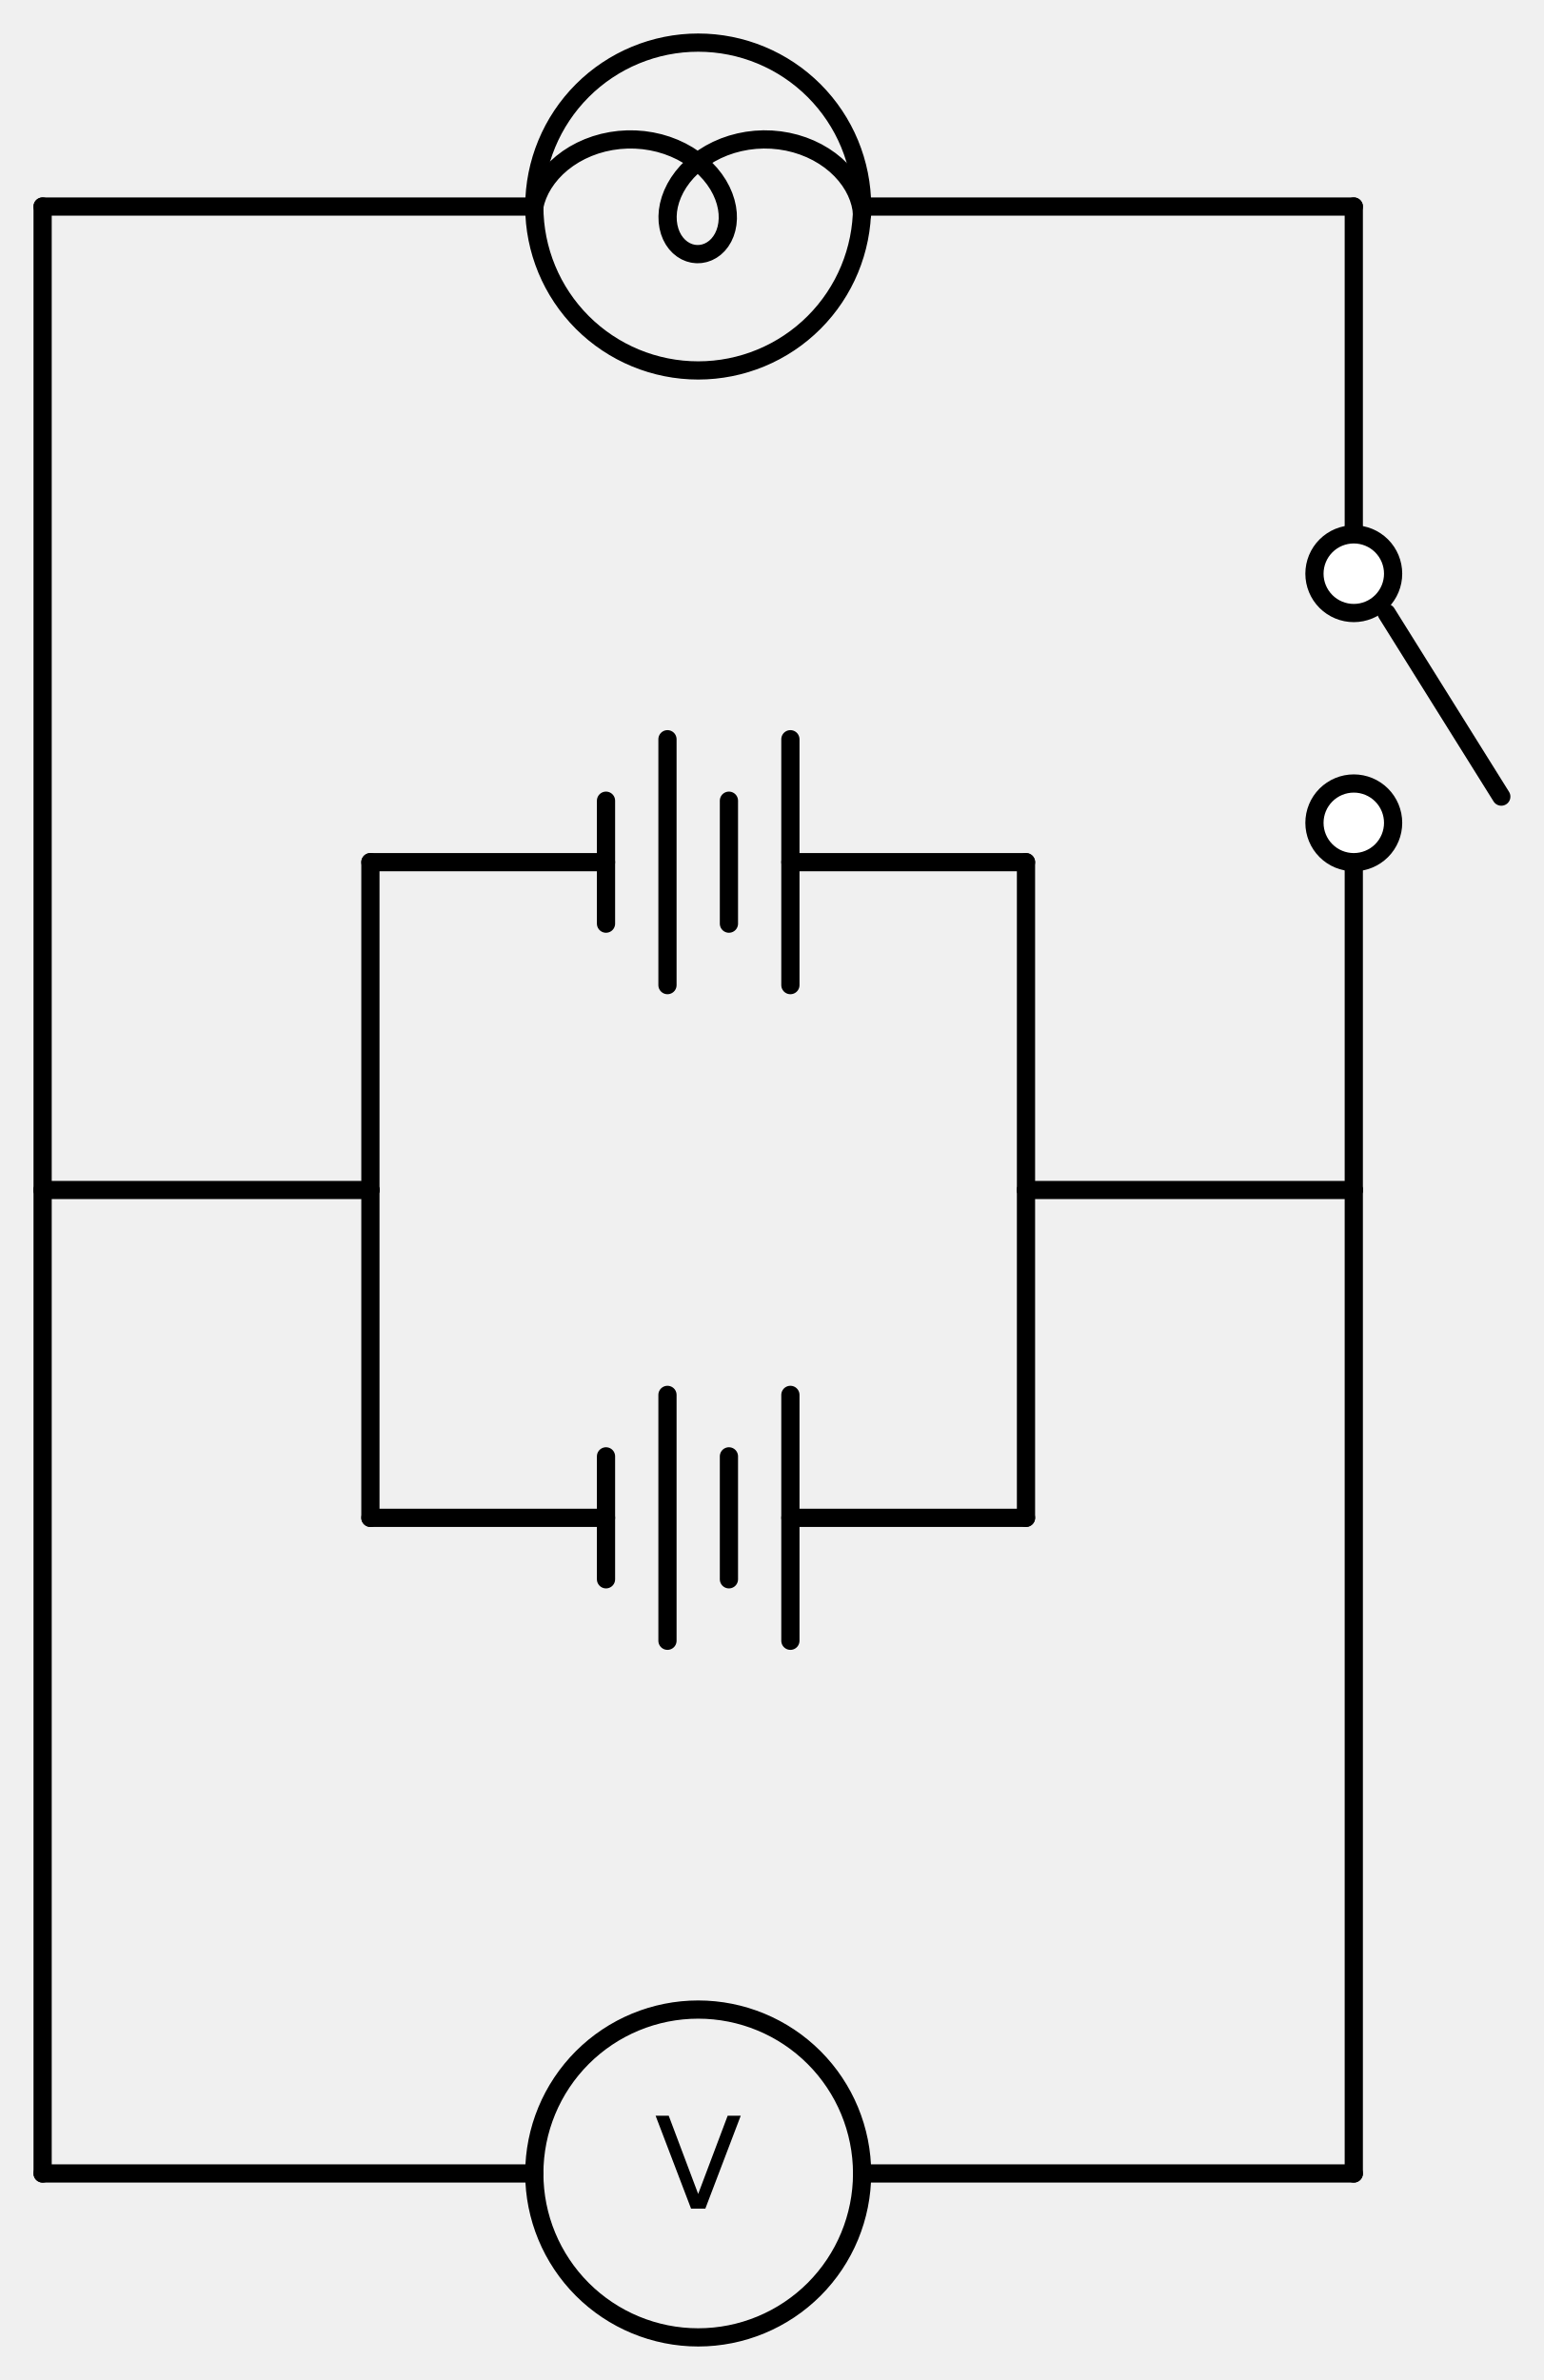
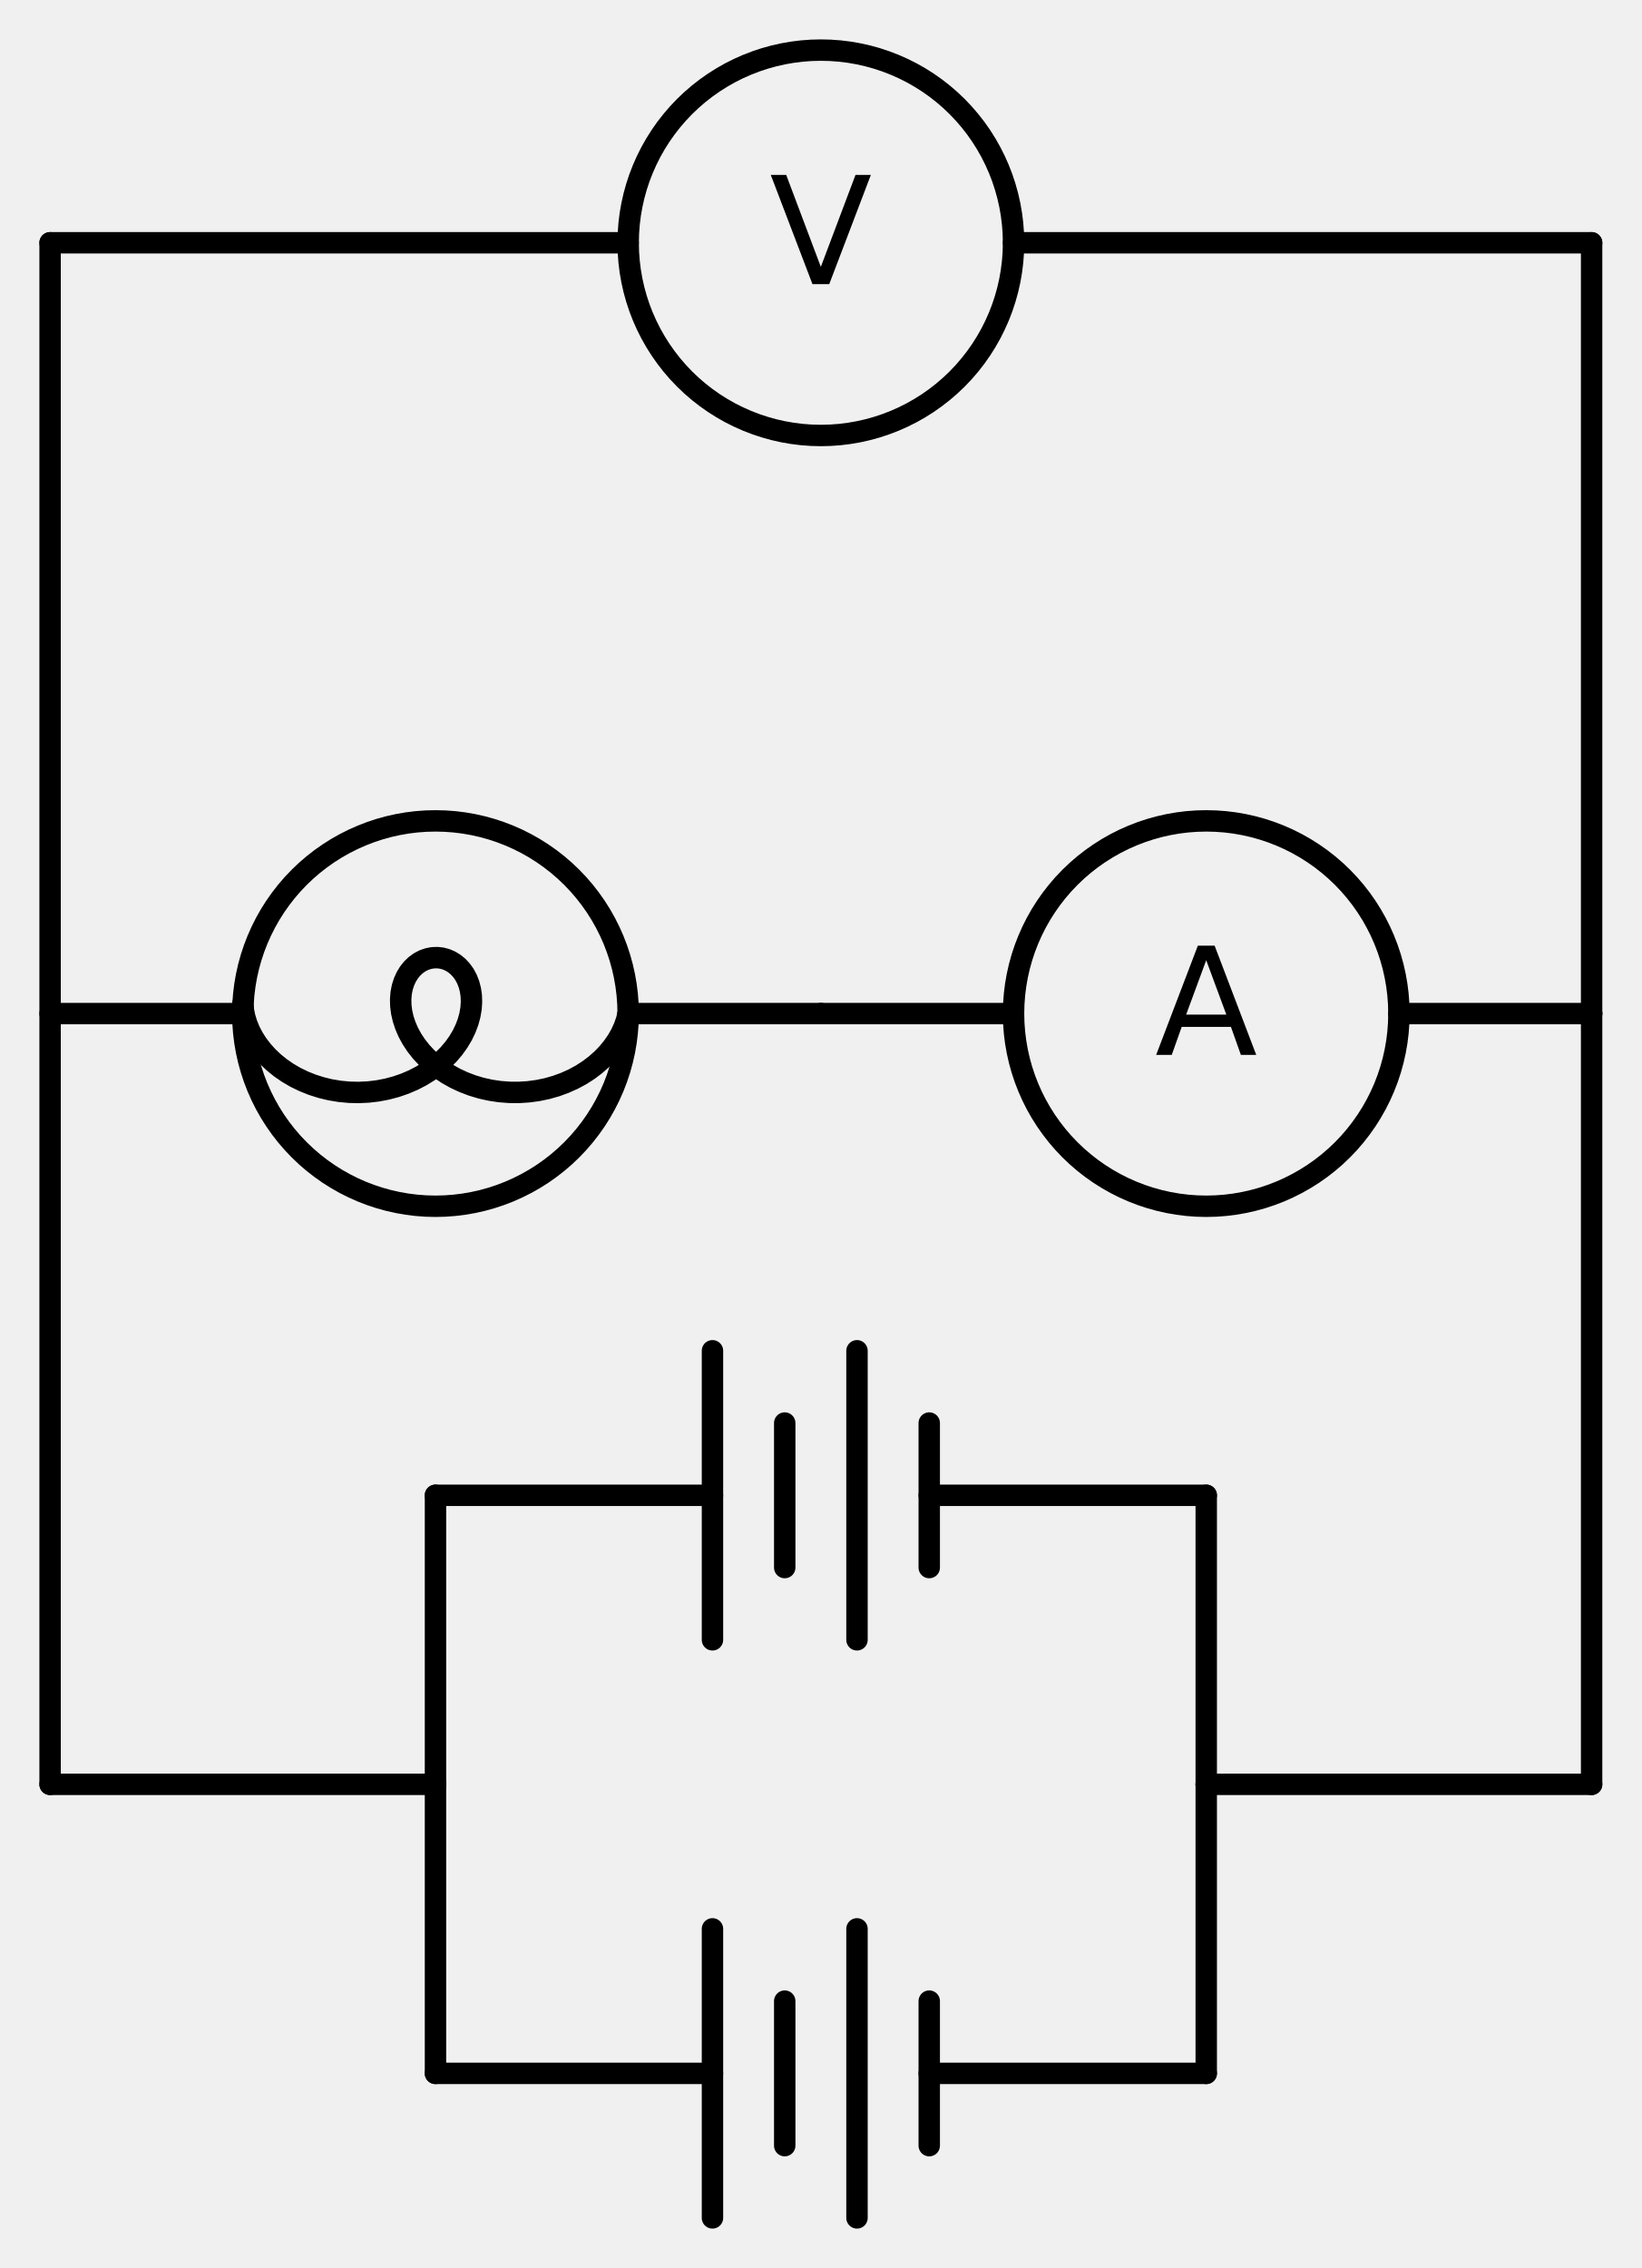
- <svg xmlns="http://www.w3.org/2000/svg" xmlns:xlink="http://www.w3.org/1999/xlink" width="169.56pt" height="261.36pt" viewBox="0 0 169.56 261.36" version="1.1">
+ <svg xmlns="http://www.w3.org/2000/svg" xmlns:xlink="http://www.w3.org/1999/xlink" width="153.36pt" height="211.86pt" viewBox="0 0 153.36 211.86" version="1.1">
  <defs>
    <style type="text/css">*{stroke-linejoin: round; stroke-linecap: butt}</style>
  </defs>
  <g id="figure_1">
    <g id="patch_1">
-       <path d="M 0 261.36  L 169.56 261.36  L 169.56 0  L 0 0  L 0 261.36  z " style="fill: none" />
+       <path d="M 0 211.86  L 153.36 211.86  L 153.36 0  L 0 0  L 0 211.86  z " style="fill: none" />
    </g>
    <g id="axes_1">
      <g id="patch_2">
-         <path d="M 76.68 40.68  C 81.454 40.68 86.032 38.783 89.408 35.408  C 92.783 32.032 94.68 27.454 94.68 22.68  C 94.68 17.906 92.783 13.328 89.408 9.952  C 86.032 6.577 81.454 4.68 76.68 4.68  C 71.906 4.68 67.328 6.577 63.952 9.952  C 60.577 13.328 58.68 17.906 58.68 22.68  C 58.68 27.454 60.577 32.032 63.952 35.408  C 67.328 38.783 71.906 40.68 76.68 40.68  L 76.68 40.68  z " clip-path="url(#paab51ec553)" style="fill: none; stroke: #000000; stroke-width: 2; stroke-linejoin: miter" />
+         <path d="M 112.68 112.68  C 117.454 112.68 122.032 110.783 125.408 107.408  C 128.783 104.032 130.68 99.454 130.68 94.68  C 130.68 89.906 128.783 85.328 125.408 81.952  C 122.032 78.577 117.454 76.68 112.68 76.68  C 107.906 76.68 103.328 78.577 99.952 81.952  C 96.577 85.328 94.68 89.906 94.68 94.68  C 94.68 99.454 96.577 104.032 99.952 107.408  C 103.328 110.783 107.906 112.68 112.68 112.68  L 112.68 112.68  z " clip-path="url(#p691d243733)" style="fill: none; stroke: #000000; stroke-width: 2; stroke-linejoin: miter" />
      </g>
      <g id="patch_3">
-         <path d="M 76.68 256.68  C 81.454 256.68 86.032 254.783 89.408 251.408  C 92.783 248.032 94.68 243.454 94.68 238.68  C 94.68 233.906 92.783 229.328 89.408 225.952  C 86.032 222.577 81.454 220.68 76.68 220.68  C 71.906 220.68 67.328 222.577 63.952 225.952  C 60.577 229.328 58.68 233.906 58.68 238.68  C 58.68 243.454 60.577 248.032 63.952 251.408  C 67.328 254.783 71.906 256.68 76.68 256.68  L 76.68 256.68  z " clip-path="url(#paab51ec553)" style="fill: none; stroke: #000000; stroke-width: 2; stroke-linejoin: miter" />
+         <path d="M 40.68 112.68  C 45.454 112.68 50.032 110.783 53.408 107.408  C 56.783 104.032 58.68 99.454 58.68 94.68  C 58.68 89.906 56.783 85.328 53.408 81.952  C 50.032 78.577 45.454 76.68 40.68 76.68  C 35.906 76.68 31.328 78.577 27.952 81.952  C 24.577 85.328 22.68 89.906 22.68 94.68  C 22.68 99.454 24.577 104.032 27.952 107.408  C 31.328 110.783 35.906 112.68 40.68 112.68  L 40.68 112.68  z " clip-path="url(#p691d243733)" style="fill: none; stroke: #000000; stroke-width: 2; stroke-linejoin: miter" />
+       </g>
+       <g id="patch_4">
+         <path d="M 76.68 40.68  C 81.454 40.68 86.032 38.783 89.408 35.408  C 92.783 32.032 94.68 27.454 94.68 22.68  C 94.68 17.906 92.783 13.328 89.408 9.952  C 86.032 6.577 81.454 4.68 76.68 4.68  C 71.906 4.68 67.328 6.577 63.952 9.952  C 60.577 13.328 58.68 17.906 58.68 22.68  C 58.68 27.454 60.577 32.032 63.952 35.408  C 67.328 38.783 71.906 40.68 76.68 40.68  L 76.68 40.68  z " clip-path="url(#p691d243733)" style="fill: none; stroke: #000000; stroke-width: 2; stroke-linejoin: miter" />
      </g>
      <g id="line2d_1">
-         <path d="M 4.68 22.68  L 58.68 22.68  L 58.68 22.68  M 94.68 22.68  L 94.68 22.68  L 148.68 22.68  " clip-path="url(#paab51ec553)" style="fill: none; stroke: #000000; stroke-width: 2; stroke-linecap: round" />
+         <path d="M 4.68 166.68  L 22.68 166.68  L 40.68 166.68  " clip-path="url(#p691d243733)" style="fill: none; stroke: #000000; stroke-width: 2; stroke-linecap: round" />
      </g>
      <g id="line2d_2">
-         <path d="M 58.68 22.68  L 58.836 22.054  L 59.057 21.424  L 59.344 20.796  L 59.697 20.175  L 60.114 19.57  L 60.592 18.984  L 61.131 18.425  L 61.727 17.898  L 62.375 17.408  L 63.073 16.959  L 63.815 16.558  L 64.597 16.207  L 65.412 15.91  L 66.255 15.67  L 67.121 15.49  L 68.002 15.371  L 68.892 15.314  L 69.785 15.321  L 70.674 15.39  L 71.552 15.522  L 72.414 15.714  L 73.252 15.966  L 74.061 16.274  L 74.835 16.635  L 75.568 17.046  L 76.256 17.503  L 76.895 18.002  L 77.479 18.536  L 78.006 19.101  L 78.472 19.691  L 78.876 20.3  L 79.215 20.922  L 79.489 21.552  L 79.697 22.181  L 79.84 22.806  L 79.918 23.418  L 79.933 24.012  L 79.887 24.582  L 79.783 25.122  L 79.624 25.627  L 79.415 26.092  L 79.159 26.512  L 78.863 26.883  L 78.53 27.201  L 78.166 27.463  L 77.779 27.666  L 77.373 27.809  L 76.956 27.89  L 76.533 27.908  L 76.112 27.863  L 75.699 27.755  L 75.301 27.586  L 74.923 27.356  L 74.572 27.07  L 74.254 26.728  L 73.974 26.336  L 73.738 25.896  L 73.55 25.413  L 73.415 24.892  L 73.335 24.339  L 73.316 23.758  L 73.357 23.155  L 73.463 22.537  L 73.634 21.91  L 73.871 21.279  L 74.173 20.652  L 74.54 20.035  L 74.971 19.433  L 75.464 18.853  L 76.016 18.301  L 76.624 17.782  L 77.285 17.301  L 77.993 16.863  L 78.745 16.473  L 79.535 16.134  L 80.357 15.85  L 81.206 15.624  L 82.075 15.457  L 82.959 15.352  L 83.85 15.31  L 84.743 15.331  L 85.63 15.415  L 86.505 15.56  L 87.362 15.767  L 88.194 16.032  L 88.995 16.352  L 89.76 16.725  L 90.484 17.148  L 91.161 17.614  L 91.787 18.121  L 92.358 18.663  L 92.871 19.234  L 93.324 19.829  L 93.713 20.442  L 94.037 21.067  L 94.296 21.697  L 94.489 22.326  L 94.617 22.948  L 94.68 23.556  " clip-path="url(#paab51ec553)" style="fill: none; stroke: #000000; stroke-width: 2; stroke-linecap: round" />
+         <path d="M 40.68 166.68  L 40.68 153.18  L 40.68 139.68  " clip-path="url(#p691d243733)" style="fill: none; stroke: #000000; stroke-width: 2; stroke-linecap: round" />
      </g>
      <g id="line2d_3">
-         <path d="M 148.68 22.68  L 148.68 58.68  M 152.28 67.32  L 164.88 87.48  M 148.68 94.68  L 148.68 130.68  " clip-path="url(#paab51ec553)" style="fill: none; stroke: #000000; stroke-width: 2; stroke-linecap: round" />
+         <path d="M 40.68 139.68  L 66.555 139.68  M 86.805 139.68  L 112.68 139.68  " clip-path="url(#p691d243733)" style="fill: none; stroke: #000000; stroke-width: 2; stroke-linecap: round" />
      </g>
      <g id="line2d_4">
-         <path d="M 148.68 130.68  L 130.68 130.68  L 112.68 130.68  " clip-path="url(#paab51ec553)" style="fill: none; stroke: #000000; stroke-width: 2; stroke-linecap: round" />
+         <path d="M 66.555 126.18  L 66.555 153.18  " clip-path="url(#p691d243733)" style="fill: none; stroke: #000000; stroke-width: 2; stroke-linecap: round" />
      </g>
      <g id="line2d_5">
-         <path d="M 112.68 130.68  L 112.68 112.68  L 112.68 94.68  " clip-path="url(#paab51ec553)" style="fill: none; stroke: #000000; stroke-width: 2; stroke-linecap: round" />
+         <path d="M 73.305 132.93  L 73.305 146.43  " clip-path="url(#p691d243733)" style="fill: none; stroke: #000000; stroke-width: 2; stroke-linecap: round" />
      </g>
      <g id="line2d_6">
-         <path d="M 112.68 94.68  L 86.805 94.68  M 66.555 94.68  L 40.68 94.68  " clip-path="url(#paab51ec553)" style="fill: none; stroke: #000000; stroke-width: 2; stroke-linecap: round" />
+         <path d="M 80.055 126.18  L 80.055 153.18  " clip-path="url(#p691d243733)" style="fill: none; stroke: #000000; stroke-width: 2; stroke-linecap: round" />
      </g>
      <g id="line2d_7">
-         <path d="M 86.805 108.18  L 86.805 81.18  " clip-path="url(#paab51ec553)" style="fill: none; stroke: #000000; stroke-width: 2; stroke-linecap: round" />
+         <path d="M 86.805 132.93  L 86.805 146.43  " clip-path="url(#p691d243733)" style="fill: none; stroke: #000000; stroke-width: 2; stroke-linecap: round" />
      </g>
      <g id="line2d_8">
-         <path d="M 80.055 101.43  L 80.055 87.93  " clip-path="url(#paab51ec553)" style="fill: none; stroke: #000000; stroke-width: 2; stroke-linecap: round" />
+         <path d="M 112.68 139.68  L 112.68 153.18  L 112.68 166.68  " clip-path="url(#p691d243733)" style="fill: none; stroke: #000000; stroke-width: 2; stroke-linecap: round" />
      </g>
      <g id="line2d_9">
-         <path d="M 73.305 108.18  L 73.305 81.18  " clip-path="url(#paab51ec553)" style="fill: none; stroke: #000000; stroke-width: 2; stroke-linecap: round" />
+         <path d="M 40.68 166.68  L 40.68 180.18  L 40.68 193.68  " clip-path="url(#p691d243733)" style="fill: none; stroke: #000000; stroke-width: 2; stroke-linecap: round" />
      </g>
      <g id="line2d_10">
-         <path d="M 66.555 101.43  L 66.555 87.93  " clip-path="url(#paab51ec553)" style="fill: none; stroke: #000000; stroke-width: 2; stroke-linecap: round" />
+         <path d="M 40.68 193.68  L 66.555 193.68  M 86.805 193.68  L 112.68 193.68  " clip-path="url(#p691d243733)" style="fill: none; stroke: #000000; stroke-width: 2; stroke-linecap: round" />
      </g>
      <g id="line2d_11">
-         <path d="M 40.68 94.68  L 40.68 112.68  L 40.68 130.68  " clip-path="url(#paab51ec553)" style="fill: none; stroke: #000000; stroke-width: 2; stroke-linecap: round" />
+         <path d="M 66.555 180.18  L 66.555 207.18  " clip-path="url(#p691d243733)" style="fill: none; stroke: #000000; stroke-width: 2; stroke-linecap: round" />
      </g>
      <g id="line2d_12">
-         <path d="M 112.68 130.68  L 112.68 148.68  L 112.68 166.68  " clip-path="url(#paab51ec553)" style="fill: none; stroke: #000000; stroke-width: 2; stroke-linecap: round" />
+         <path d="M 73.305 186.93  L 73.305 200.43  " clip-path="url(#p691d243733)" style="fill: none; stroke: #000000; stroke-width: 2; stroke-linecap: round" />
      </g>
      <g id="line2d_13">
-         <path d="M 112.68 166.68  L 86.805 166.68  M 66.555 166.68  L 40.68 166.68  " clip-path="url(#paab51ec553)" style="fill: none; stroke: #000000; stroke-width: 2; stroke-linecap: round" />
+         <path d="M 80.055 180.18  L 80.055 207.18  " clip-path="url(#p691d243733)" style="fill: none; stroke: #000000; stroke-width: 2; stroke-linecap: round" />
      </g>
      <g id="line2d_14">
-         <path d="M 86.805 180.18  L 86.805 153.18  " clip-path="url(#paab51ec553)" style="fill: none; stroke: #000000; stroke-width: 2; stroke-linecap: round" />
+         <path d="M 86.805 186.93  L 86.805 200.43  " clip-path="url(#p691d243733)" style="fill: none; stroke: #000000; stroke-width: 2; stroke-linecap: round" />
      </g>
      <g id="line2d_15">
-         <path d="M 80.055 173.43  L 80.055 159.93  " clip-path="url(#paab51ec553)" style="fill: none; stroke: #000000; stroke-width: 2; stroke-linecap: round" />
+         <path d="M 112.68 193.68  L 112.68 180.18  L 112.68 166.68  " clip-path="url(#p691d243733)" style="fill: none; stroke: #000000; stroke-width: 2; stroke-linecap: round" />
      </g>
      <g id="line2d_16">
-         <path d="M 73.305 180.18  L 73.305 153.18  " clip-path="url(#paab51ec553)" style="fill: none; stroke: #000000; stroke-width: 2; stroke-linecap: round" />
+         <path d="M 112.68 166.68  L 130.68 166.68  L 148.68 166.68  " clip-path="url(#p691d243733)" style="fill: none; stroke: #000000; stroke-width: 2; stroke-linecap: round" />
      </g>
      <g id="line2d_17">
-         <path d="M 66.555 173.43  L 66.555 159.93  " clip-path="url(#paab51ec553)" style="fill: none; stroke: #000000; stroke-width: 2; stroke-linecap: round" />
+         <path d="M 148.68 166.68  L 148.68 130.68  L 148.68 94.68  " clip-path="url(#p691d243733)" style="fill: none; stroke: #000000; stroke-width: 2; stroke-linecap: round" />
      </g>
      <g id="line2d_18">
-         <path d="M 40.68 166.68  L 40.68 148.68  L 40.68 130.68  " clip-path="url(#paab51ec553)" style="fill: none; stroke: #000000; stroke-width: 2; stroke-linecap: round" />
+         <path d="M 148.68 94.68  L 130.68 94.68  L 130.68 94.68  M 94.68 94.68  L 94.68 94.68  L 76.68 94.68  " clip-path="url(#p691d243733)" style="fill: none; stroke: #000000; stroke-width: 2; stroke-linecap: round" />
      </g>
      <g id="line2d_19">
-         <path d="M 40.68 130.68  L 22.68 130.68  L 4.68 130.68  " clip-path="url(#paab51ec553)" style="fill: none; stroke: #000000; stroke-width: 2; stroke-linecap: round" />
+         <path d="M 76.68 94.68  L 58.68 94.68  L 58.68 94.68  M 22.68 94.68  L 22.68 94.68  L 4.68 94.68  " clip-path="url(#p691d243733)" style="fill: none; stroke: #000000; stroke-width: 2; stroke-linecap: round" />
      </g>
      <g id="line2d_20">
-         <path d="M 4.68 130.68  L 4.68 76.68  L 4.68 22.68  " clip-path="url(#paab51ec553)" style="fill: none; stroke: #000000; stroke-width: 2; stroke-linecap: round" />
+         <path d="M 58.68 94.68  L 58.524 95.306  L 58.303 95.936  L 58.016 96.564  L 57.663 97.185  L 57.246 97.79  L 56.768 98.376  L 56.229 98.935  L 55.633 99.462  L 54.985 99.952  L 54.287 100.401  L 53.545 100.802  L 52.763 101.153  L 51.948 101.45  L 51.105 101.69  L 50.239 101.87  L 49.358 101.989  L 48.468 102.046  L 47.575 102.039  L 46.686 101.97  L 45.808 101.838  L 44.946 101.646  L 44.108 101.394  L 43.299 101.086  L 42.525 100.725  L 41.792 100.314  L 41.104 99.857  L 40.465 99.358  L 39.881 98.824  L 39.354 98.259  L 38.888 97.669  L 38.484 97.06  L 38.145 96.438  L 37.871 95.808  L 37.663 95.179  L 37.52 94.554  L 37.442 93.942  L 37.427 93.348  L 37.473 92.778  L 37.577 92.238  L 37.736 91.733  L 37.945 91.268  L 38.201 90.848  L 38.497 90.477  L 38.83 90.159  L 39.194 89.897  L 39.581 89.694  L 39.987 89.551  L 40.404 89.47  L 40.827 89.452  L 41.248 89.497  L 41.661 89.605  L 42.059 89.774  L 42.437 90.004  L 42.788 90.29  L 43.106 90.632  L 43.386 91.024  L 43.622 91.464  L 43.81 91.947  L 43.945 92.468  L 44.025 93.021  L 44.044 93.602  L 44.003 94.205  L 43.897 94.823  L 43.726 95.45  L 43.489 96.081  L 43.187 96.708  L 42.82 97.325  L 42.389 97.927  L 41.896 98.507  L 41.344 99.059  L 40.736 99.578  L 40.075 100.059  L 39.367 100.497  L 38.615 100.887  L 37.825 101.226  L 37.003 101.51  L 36.154 101.736  L 35.285 101.903  L 34.401 102.008  L 33.51 102.05  L 32.617 102.029  L 31.73 101.945  L 30.855 101.8  L 29.998 101.593  L 29.166 101.328  L 28.365 101.008  L 27.6 100.635  L 26.876 100.212  L 26.199 99.746  L 25.573 99.239  L 25.002 98.697  L 24.489 98.126  L 24.036 97.531  L 23.647 96.918  L 23.323 96.293  L 23.064 95.663  L 22.871 95.034  L 22.743 94.412  L 22.68 93.804  " clip-path="url(#p691d243733)" style="fill: none; stroke: #000000; stroke-width: 2; stroke-linecap: round" />
      </g>
      <g id="line2d_21">
-         <path d="M 4.68 130.68  L 4.68 184.68  L 4.68 238.68  " clip-path="url(#paab51ec553)" style="fill: none; stroke: #000000; stroke-width: 2; stroke-linecap: round" />
+         <path d="M 148.68 94.68  L 148.68 58.68  L 148.68 22.68  " clip-path="url(#p691d243733)" style="fill: none; stroke: #000000; stroke-width: 2; stroke-linecap: round" />
      </g>
      <g id="line2d_22">
-         <path d="M 4.68 238.68  L 58.68 238.68  L 58.68 238.68  M 94.68 238.68  L 94.68 238.68  L 148.68 238.68  " clip-path="url(#paab51ec553)" style="fill: none; stroke: #000000; stroke-width: 2; stroke-linecap: round" />
+         <path d="M 148.68 22.68  L 94.68 22.68  L 94.68 22.68  M 58.68 22.68  L 58.68 22.68  L 4.68 22.68  " clip-path="url(#p691d243733)" style="fill: none; stroke: #000000; stroke-width: 2; stroke-linecap: round" />
      </g>
      <g id="line2d_23">
-         <path d="M 148.68 238.68  L 148.68 184.68  L 148.68 130.68  " clip-path="url(#paab51ec553)" style="fill: none; stroke: #000000; stroke-width: 2; stroke-linecap: round" />
-       </g>
-       <g id="patch_4">
-         <path d="M 148.68 67.32  C 149.826 67.32 150.925 66.865 151.735 66.055  C 152.545 65.245 153 64.146 153 63  C 153 61.854 152.545 60.755 151.735 59.945  C 150.925 59.135 149.826 58.68 148.68 58.68  C 147.534 58.68 146.435 59.135 145.625 59.945  C 144.815 60.755 144.36 61.854 144.36 63  C 144.36 64.146 144.815 65.245 145.625 66.055  C 146.435 66.865 147.534 67.32 148.68 67.32  z " clip-path="url(#paab51ec553)" style="fill: #ffffff; stroke: #000000; stroke-width: 2; stroke-linejoin: miter" />
-       </g>
-       <g id="patch_5">
-         <path d="M 148.68 94.68  C 149.826 94.68 150.925 94.225 151.735 93.415  C 152.545 92.605 153 91.506 153 90.36  C 153 89.214 152.545 88.115 151.735 87.305  C 150.925 86.495 149.826 86.04 148.68 86.04  C 147.534 86.04 146.435 86.495 145.625 87.305  C 144.815 88.115 144.36 89.214 144.36 90.36  C 144.36 91.506 144.815 92.605 145.625 93.415  C 146.435 94.225 147.534 94.68 148.68 94.68  z " clip-path="url(#paab51ec553)" style="fill: #ffffff; stroke: #000000; stroke-width: 2; stroke-linejoin: miter" />
+         <path d="M 4.68 22.68  L 4.68 94.68  L 4.68 166.68  " clip-path="url(#p691d243733)" style="fill: none; stroke: #000000; stroke-width: 2; stroke-linecap: round" />
      </g>
      <g id="text_1">
-         <g transform="translate(71.89156 242.5431) scale(0.14 -0.14)">
+         <g transform="translate(107.8916 98.54313) scale(0.14 -0.14)">
+           <defs>
+             <path id="DejaVuSans-41" d="M 2188 4044  L 1331 1722  L 3047 1722  L 2188 4044  z M 1831 4666  L 2547 4666  L 4325 0  L 3669 0  L 3244 1197  L 1141 1197  L 716 0  L 50 0  L 1831 4666  z " transform="scale(0.015625)" />
+           </defs>
+           <use xlink:href="#DejaVuSans-41" />
+         </g>
+       </g>
+       <g id="text_2">
+         <g transform="translate(71.89156 26.54312) scale(0.14 -0.14)">
          <defs>
            <path id="DejaVuSans-56" d="M 1831 0  L 50 4666  L 709 4666  L 2188 738  L 3669 4666  L 4325 4666  L 2547 0  L 1831 0  z " transform="scale(0.015625)" />
          </defs>
          <use xlink:href="#DejaVuSans-56" />
        </g>
      </g>
    </g>
  </g>
  <defs>
-     <clipPath id="paab51ec553">
-       <rect x="0" y="0" width="169.56" height="261.36" />
+     <clipPath id="p691d243733">
+       <rect x="0" y="-0" width="153.36" height="211.86" />
    </clipPath>
  </defs>
</svg>
